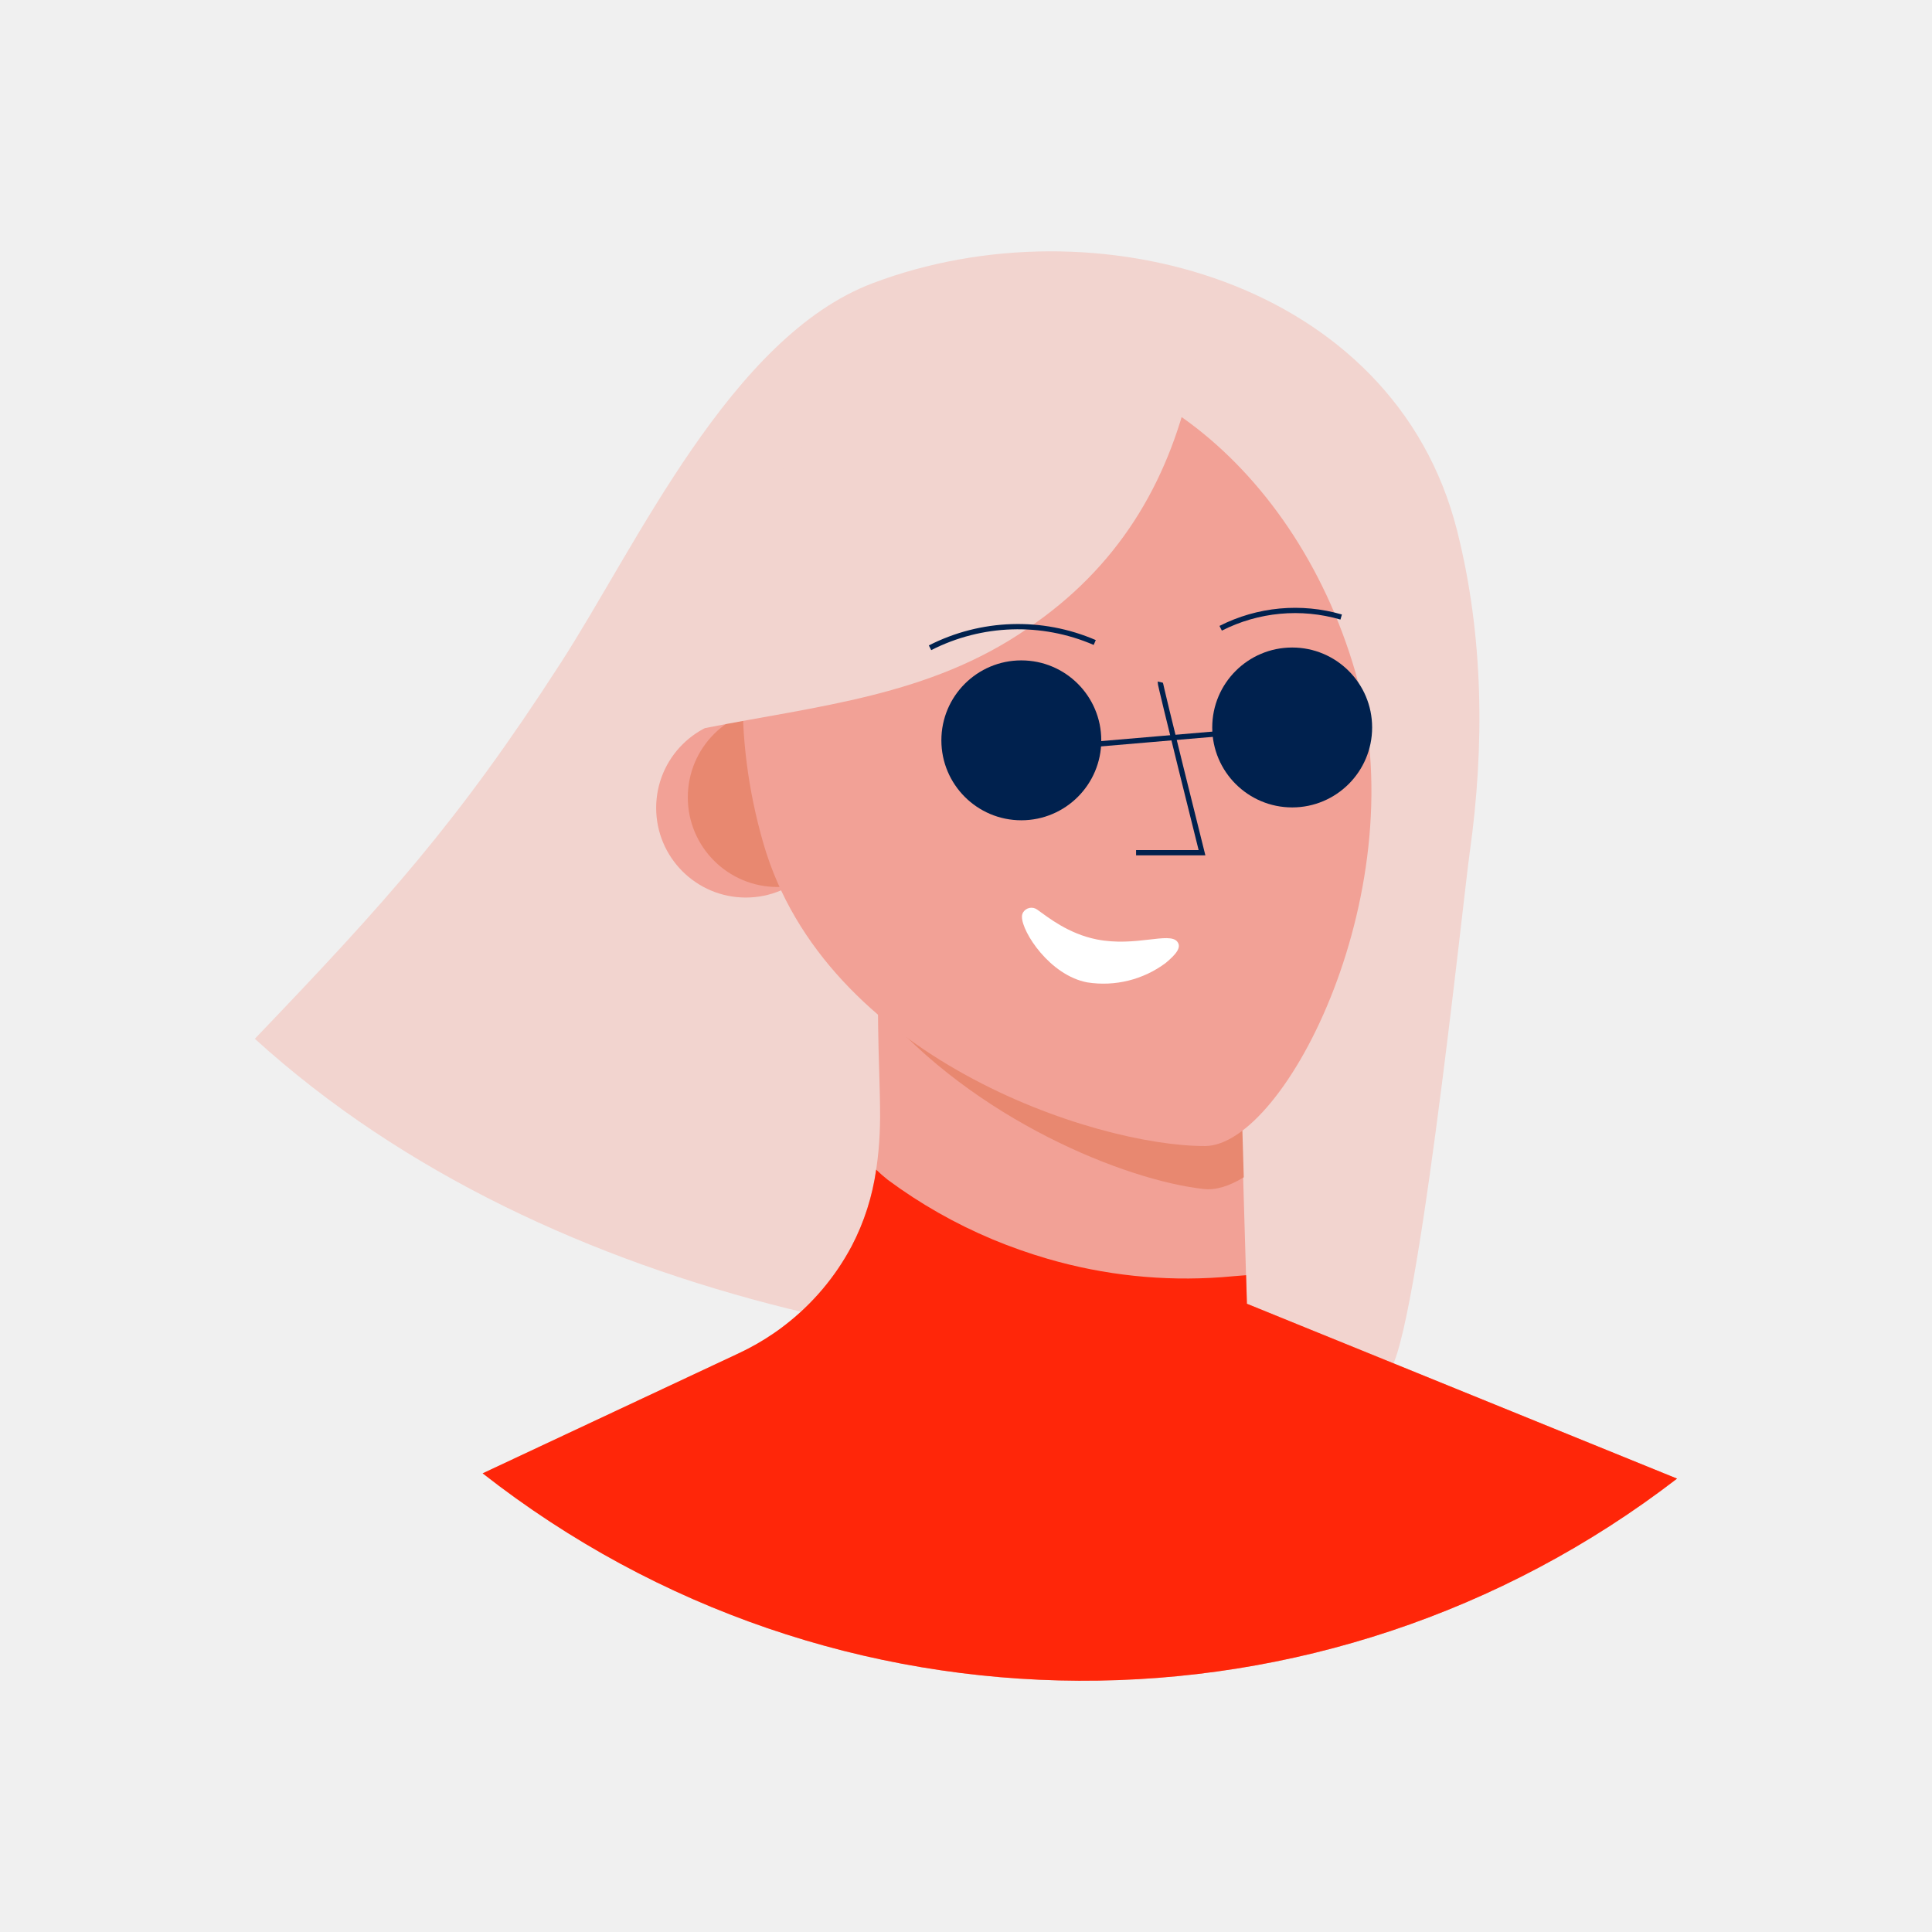
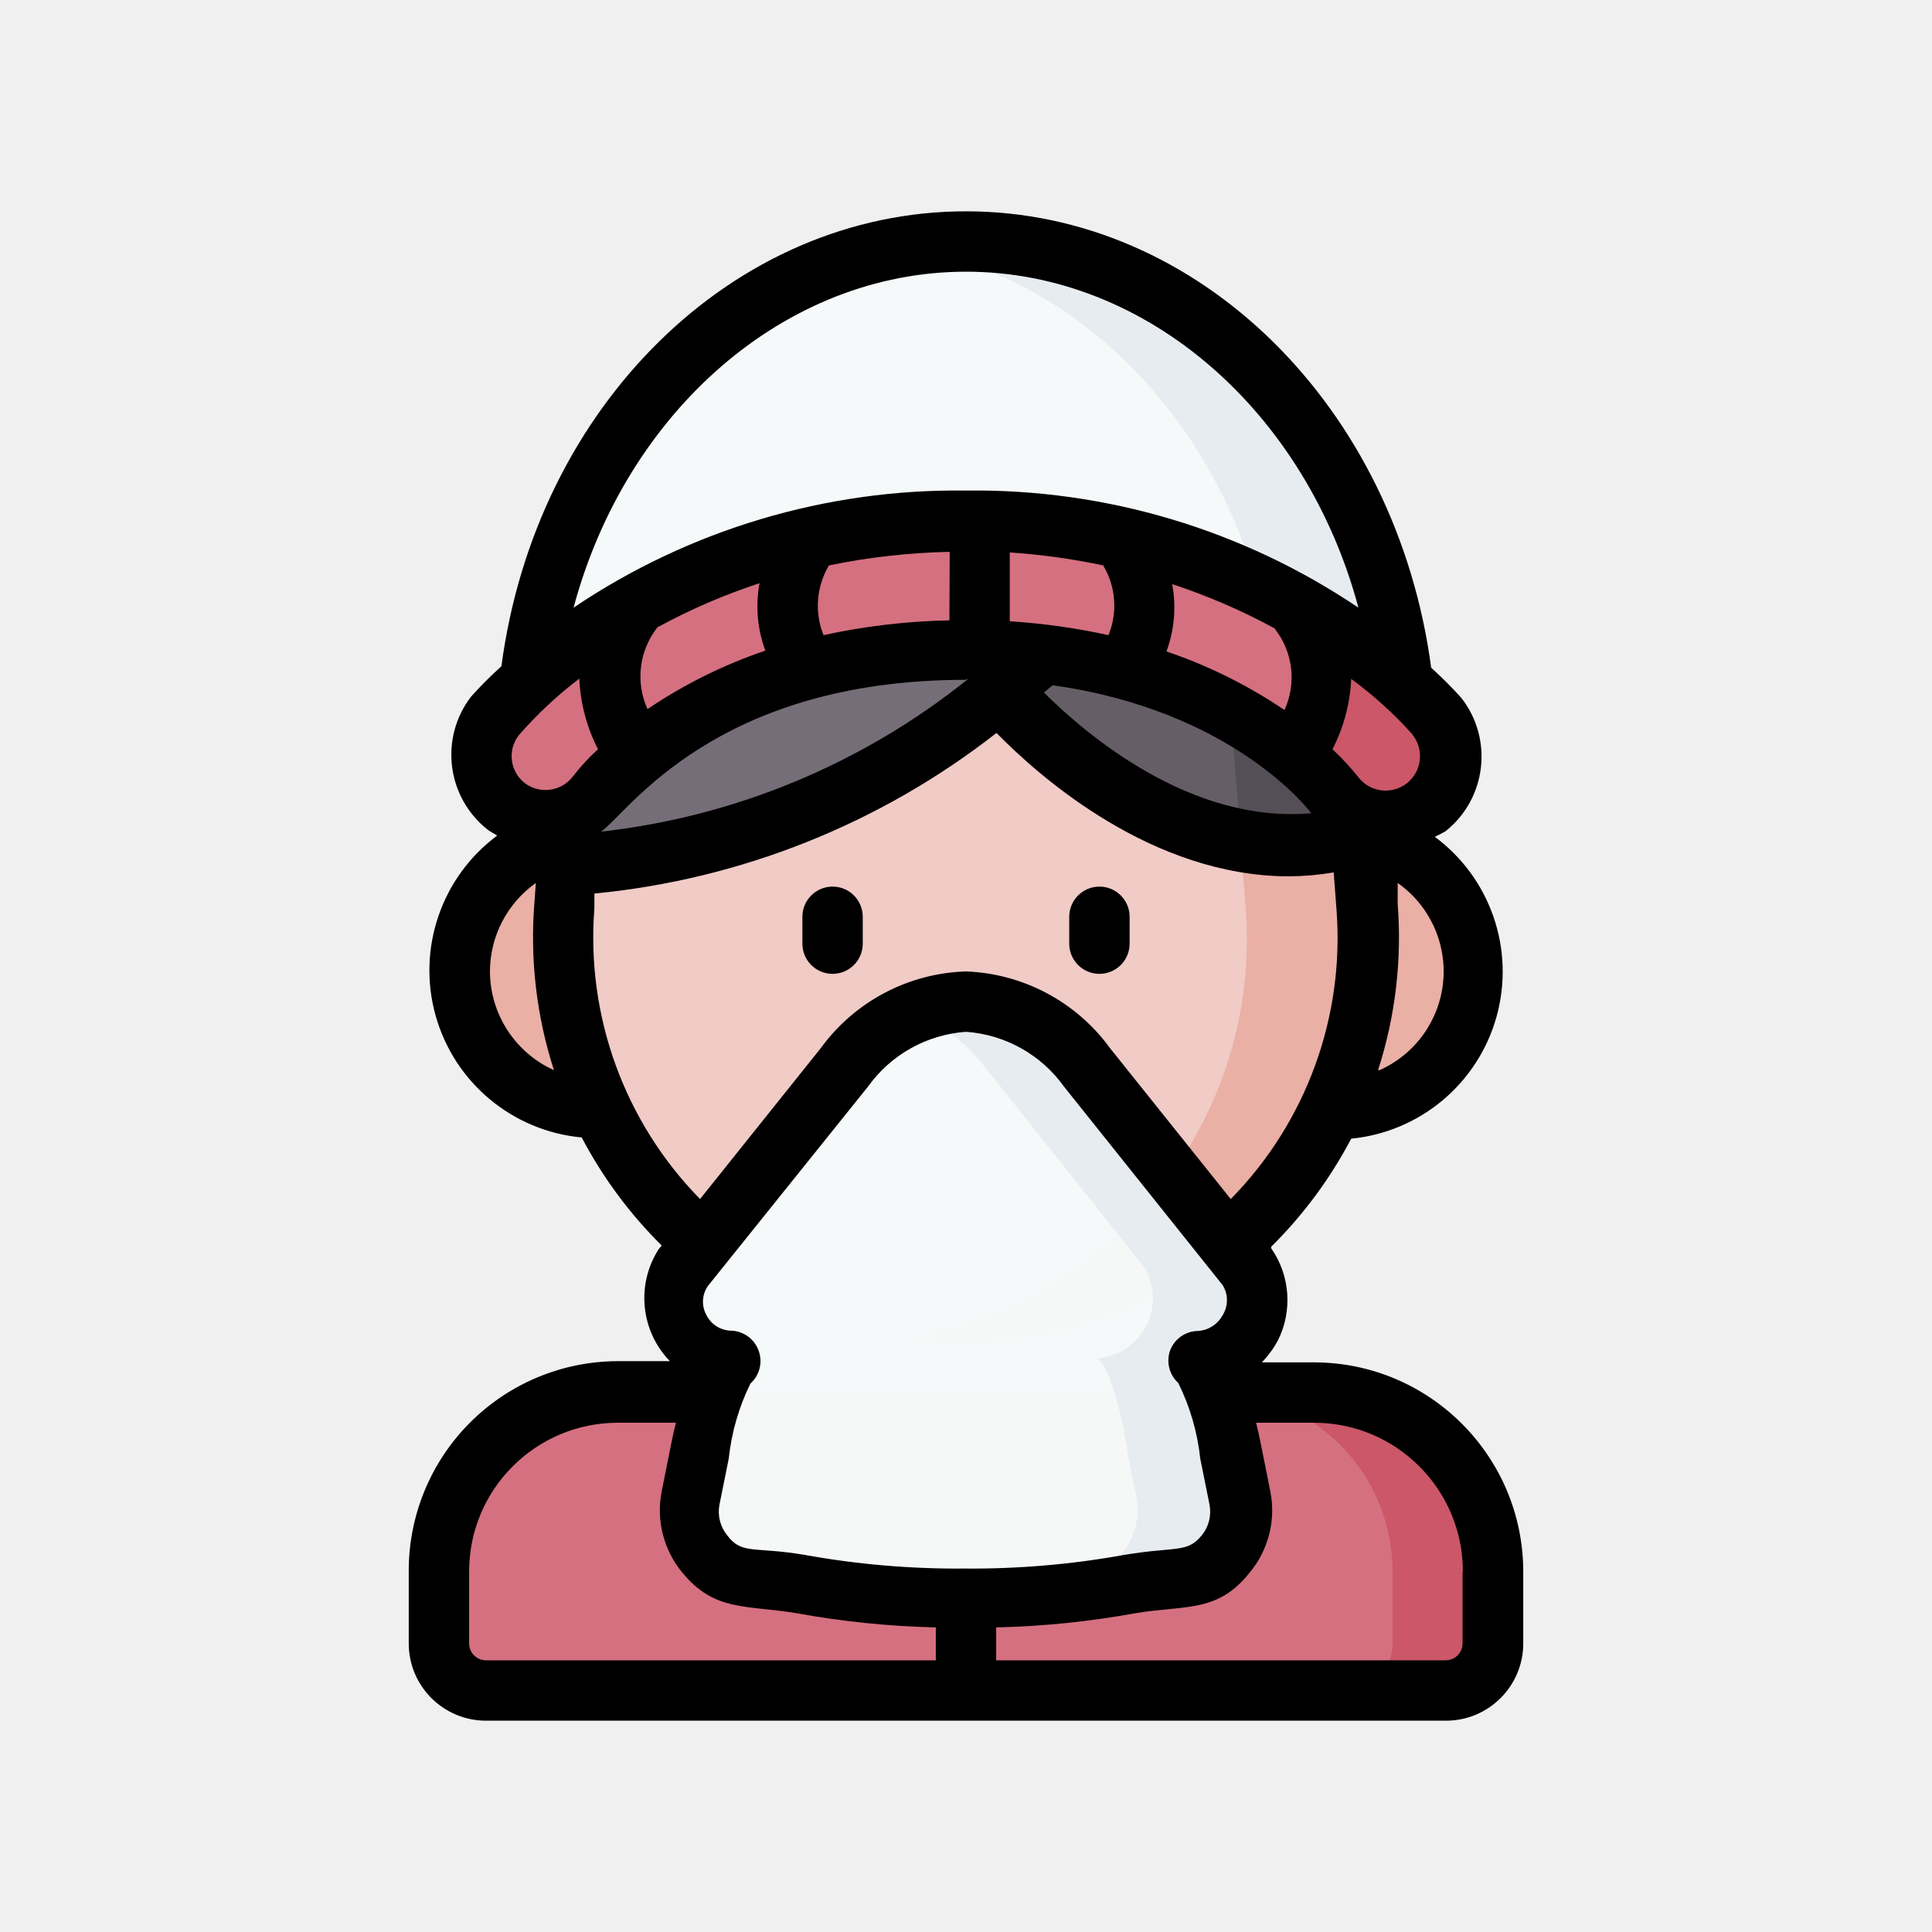
- <svg xmlns="http://www.w3.org/2000/svg" width="800px" height="800px" viewBox="0 0 366.34 366.34" id="Layer_1" data-name="Layer 1">
+ <svg xmlns="http://www.w3.org/2000/svg" width="800px" height="800px" viewBox="0 0 64 64">
  <defs>
-     <style>.cls-1{fill:#f2d4cf;}.cls-2{fill:#f2a196;}.cls-3{fill:#e88870;}.cls-4{fill:#00214e;}.cls-5{fill:none;stroke:#00214e;stroke-miterlimit:10;}.cls-6{fill:#ff2609;}.cls-7{fill:#ffffff;}</style>
+     <style>.cls-1{fill:#eaafa5;}.cls-2{fill:#f1cbc6;}.cls-3{fill:#665e66;}.cls-4{fill:#544f57;}.cls-5{fill:#756e78;}.cls-6{fill:#d57080;}.cls-7,.cls-8{fill:#f6f9f9;}.cls-11,.cls-7{fill-opacity:0.99;}.cls-11,.cls-9{fill:#e7ecf1;}.cls-10{fill:#cb5769;}</style>
  </defs>
-   <path class="cls-1" d="M204.81,257.42a387,387,0,0,1-55.49-9.31c-37-9.22-72.78-25.5-101-51.14,24.9-26,38.47-41,58-71.26,14.48-22.42,32.28-61.84,59.13-72,42.06-15.93,98.88-.45,110.83,46.87,5.06,20,5.25,40.92,2.38,61.26-1.29,9.17-10.57,98.69-15.9,98.61C243.43,260.12,224.05,259.33,204.81,257.42Z" />
-   <path class="cls-2" d="M318,280.37a184.56,184.56,0,0,1-226.48-1l48.66-22.81a47.68,47.68,0,0,0,4.35-2.34l1.12-.7c.4-.25.79-.51,1.18-.78a46.54,46.54,0,0,0,14.67-16.47c4-7.55,5.32-15.89,5.38-24.39,0-5.72-.31-11.44-.37-17.17q-.06-4.75-.1-9.51l2,1,5.2,2.69,30.29,5.15,31.12,5.3.94,32,.47,15.87,11.47,4.67,9,3.64Z" />
-   <path class="cls-3" d="M235.84,223.23c-2.72,1.68-5.29,2.47-7.54,2.23-14.79-1.59-43.64-13.18-61.8-34.63q0-1.58-.06-3.15-.06-4.76-.1-9.51l2,1,5.2,2.69L203.81,187l31.12,5.3Z" />
-   <circle class="cls-2" cx="141.42" cy="153.19" r="17" />
-   <circle class="cls-3" cx="147.42" cy="151.19" r="17" />
-   <path class="cls-2" d="M257,127.44c11.75,40.69-13.2,89.87-28.54,89.87-21,0-72-16.77-83.73-57.46S148.56,78.93,179.56,70,245.22,86.76,257,127.44Z" />
-   <circle class="cls-4" cx="193.66" cy="140.38" r="15.16" />
-   <circle class="cls-4" cx="245.02" cy="137.94" r="15.16" />
-   <path class="cls-1" d="M225.66,73.05c-4.31,18.71-13.7,34.59-30.86,46.15C176.28,132,155,133.83,133.67,138.06c.54-13.11.83-27.15,7.59-38.85a79.54,79.54,0,0,1,32.31-30.36C188.38,61.2,211.29,53.7,227.92,59A112,112,0,0,1,225.66,73.05Z" />
-   <path class="cls-5" d="M220,129.34c-.08.35,7.92,32.35,7.92,32.35h-12.5" />
-   <path class="cls-5" d="M231.46,119.13A31.18,31.18,0,0,1,254.31,117" />
-   <path class="cls-5" d="M176.35,122.83a36.72,36.72,0,0,1,31.23-1" />
-   <line class="cls-5" x1="205.92" y1="141.27" x2="231.46" y2="139.09" />
-   <path class="cls-6" d="M318,280.37a184.56,184.56,0,0,1-226.48-1l48.66-22.81a46.83,46.83,0,0,0,6.65-3.82c.64-.44,1.28-.9,1.89-1.38a46.35,46.35,0,0,0,12.78-15.09,44.69,44.69,0,0,0,4.64-14.48,28.66,28.66,0,0,0,2.22,1.94A95.14,95.14,0,0,0,188.19,235a99,99,0,0,0,10.46,3.69,93.52,93.52,0,0,0,33,3.49c1.54-.12,3.09-.27,4.63-.38l.15,5.08v.33l12.1,4.92Z" />
-   <path class="cls-7" d="M194,173a1.86,1.86,0,0,1,2.69-.51c2.07,1.47,5.87,4.56,11.27,5.64,7.36,1.46,13.75-1.48,15.27.42.86,1.07-.19,2.37-2.2,4.05a19.73,19.73,0,0,1-14.85,3.68c-7.09-1.32-12.4-9.53-12.4-12.43A1.65,1.65,0,0,1,194,173Z" />
+   <g data-name="Winter Avatar" id="Winter_Avatar-43">
+     <path class="cls-1" d="M44.18,36.77a4.6,4.6,0,0,0,1-9.09H18.87a4.6,4.6,0,0,0,.95,9.09Z" id="path114197-5-3" />
+     <path class="cls-2" d="M18.79,28.69,18.68,30a13.36,13.36,0,1,0,26.64,0l-.19-2.33L37.26,17.05l-15.5,5.14Z" id="path99362-0-6" />
+     <path class="cls-1" d="M40.19,21a12.56,12.56,0,0,1,.56,2.83l.32,3.84L41.26,30A13.37,13.37,0,0,1,30,44.31a13.57,13.57,0,0,0,2,.15A13.37,13.37,0,0,0,45.32,30l-.19-2.33Z" id="path101009-9-1" />
+     <path class="cls-3" d="M33.15,22.9s5.57,6.66,12,4.77l-.32-3.84a12.66,12.66,0,0,0-5.21-9.24l-6.24,1.19Z" id="path113433-6-06" />
+     <path class="cls-4" d="M32,12.14a12.36,12.36,0,0,0-2,.16,12.81,12.81,0,0,1,5.57,2.29,12.63,12.63,0,0,1,5.21,9.24l.32,3.84v.17a8.49,8.49,0,0,0,4.05-.17l-.32-3.84A12.76,12.76,0,0,0,32,12.14Z" id="path101011-3-3" />
+     <path class="cls-5" d="M32,12.14A12.77,12.77,0,0,0,19.19,23.83l-.4,4.86A25,25,0,0,0,39.6,14.59,12.91,12.91,0,0,0,32,12.14Z" id="path22989-64-8-20" />
+     <path class="cls-3" d="M32,12.14a12.36,12.36,0,0,0-2,.16,12.81,12.81,0,0,1,5.57,2.29,12.66,12.66,0,0,1,2.64,2.58,18.86,18.86,0,0,0,1.42-2.58A12.84,12.84,0,0,0,32,12.14Z" id="path186167-61" />
+     <path class="cls-6" d="M20.47,46.13a5.92,5.92,0,0,0-5.93,5.93v2.38A1.56,1.56,0,0,0,16.1,56H47.9a1.56,1.56,0,0,0,1.56-1.56V52.06a5.92,5.92,0,0,0-5.93-5.93Z" id="path87473-7" />
+     <path class="cls-7" d="M32,33.18a5.24,5.24,0,0,0-4,2.16L22.67,42a2,2,0,0,0,1.57,3c-.54.49-.92,2.46-1.06,3.18l-.28,1.4a2.25,2.25,0,0,0,2.2,2.69,52.44,52.44,0,0,0,6.9.64,52.44,52.44,0,0,0,6.9-.64,2.25,2.25,0,0,0,2.2-2.69l-.28-1.4c-.14-.71-.52-2.69-1.06-3.18a2,2,0,0,0,1.57-3L36,35.34A5.24,5.24,0,0,0,32,33.18Z" id="path85711-1" />
+     <path class="cls-3" d="M32.09,12.14a13.43,13.43,0,0,0-2,.16,12.75,12.75,0,0,1,8.21,4.87,19.57,19.57,0,0,0,1.42-2.58A12.94,12.94,0,0,0,32.09,12.14Z" id="path186167-2-7-5" />
+     <path class="cls-8" d="M17.64,22.57C18.58,14.24,24.77,8,32.09,8s13.52,6.24,14.46,14.57l-7.72-2.92L26.51,20Z" id="path15698-7-8-5" />
+     <path class="cls-9" d="M32.09,8A13.83,13.83,0,0,0,30,8.18c5.87,1,10.67,6,12,12.67l4.56,1.72C45.61,14.24,39.42,8,32.09,8Z" id="path8791-4-4" />
+     <path class="cls-6" d="M32.09,17.25c-10.34,0-15.59,6.47-15.59,6.47a2.14,2.14,0,0,0,3.37,2.63s3.57-4.83,12.22-4.83,12.23,4.83,12.23,4.83a2.14,2.14,0,0,0,3.37-2.63S42.44,17.25,32.09,17.25Z" id="path14243-9-5-7" />
+     <path class="cls-10" d="M43.76,20.48A2.33,2.33,0,0,1,41.48,24a10.86,10.86,0,0,1,2.84,2.39,2.14,2.14,0,0,0,3.37-2.63A17,17,0,0,0,43.76,20.48Z" id="path8916-0-6" />
+     <path class="cls-10" d="M40.21,46.13a5.92,5.92,0,0,1,5.92,5.93v2.38A1.56,1.56,0,0,1,44.57,56H47.9a1.56,1.56,0,0,0,1.56-1.56V52.06a5.92,5.92,0,0,0-5.93-5.93H40.21Z" id="path90058" />
+     <path class="cls-11" d="M32,33.18a4.42,4.42,0,0,0-1.7.35,6,6,0,0,1,2.32,1.81L37.92,42a2,2,0,0,1-1.56,3c.54.49.91,2.47,1,3.18l.28,1.4a2.25,2.25,0,0,1-2.2,2.69c-1,0-2.3.45-5.19.6.52,0,1.07,0,1.7,0a52,52,0,0,0,6.89-.64,2.25,2.25,0,0,0,2.21-2.69l-.28-1.4c-.14-.71-.52-2.69-1.06-3.18a2,2,0,0,0,1.57-3L36,35.34A5.24,5.24,0,0,0,32,33.18Z" id="path90292" />
+     <path d="M13.54,52.06v2.38A2.56,2.56,0,0,0,16.1,57H47.9a2.56,2.56,0,0,0,2.56-2.56V52.06a6.94,6.94,0,0,0-6.93-6.93H41.8a3.27,3.27,0,0,0,.53-.72,3,3,0,0,0-.22-3.06l0-.05a14.58,14.58,0,0,0,2.65-3.58,5.56,5.56,0,0,0,2.77-10,3.84,3.84,0,0,0,.35-.18,3.16,3.16,0,0,0,.53-4.42,13.17,13.17,0,0,0-1-1C46.25,13.45,39.7,7,32,7S17.75,13.45,16.61,22.07a13.35,13.35,0,0,0-1,1,3.16,3.16,0,0,0,.54,4.41c.1.08.22.13.32.2a5.56,5.56,0,0,0,2.8,10,14.58,14.58,0,0,0,2.65,3.58l-.1.12a3,3,0,0,0,.37,3.71H20.47A6.94,6.94,0,0,0,13.54,52.06Zm2,2.38V52.06a4.93,4.93,0,0,1,4.93-4.93h1.92c-.06.24-.11.46-.16.72l-.31,1.55a3.23,3.23,0,0,0,.68,2.69c1.07,1.31,2.12,1.07,3.79,1.35a29.43,29.43,0,0,0,4.61.47V55H16.1A.56.56,0,0,1,15.54,54.44ZM23.45,42.6,28.75,36A4.37,4.37,0,0,1,32,34.18h0A4.37,4.37,0,0,1,35.25,36l5.25,6.57a.94.94,0,0,1,0,1,1,1,0,0,1-.82.52,1,1,0,0,0-.92.65,1,1,0,0,0,.27,1.07,7.41,7.41,0,0,1,.73,2.51l.31,1.54a1.24,1.24,0,0,1-.26,1c-.49.6-.86.36-2.58.65a28.33,28.33,0,0,1-5.28.45,28.33,28.33,0,0,1-5.28-.45c-1.71-.29-2.09,0-2.58-.65a1.24,1.24,0,0,1-.26-1l.31-1.54a7.4,7.4,0,0,1,.72-2.49,1,1,0,0,0,.27-1.09,1,1,0,0,0-.91-.66.93.93,0,0,1-.82-.52A.91.91,0,0,1,23.45,42.6Zm25,9.46v2.38a.56.56,0,0,1-.56.56H33V53.91a29.43,29.43,0,0,0,4.61-.47c1.67-.28,2.72,0,3.79-1.35a3.22,3.22,0,0,0,.68-2.69l-.31-1.55c-.05-.26-.1-.48-.16-.72h1.92A4.93,4.93,0,0,1,48.46,52.06ZM45.65,35.45a14.33,14.33,0,0,0,.65-5.51l0-.69a3.58,3.58,0,0,1-.6,6.2ZM17.19,24.35a13.6,13.6,0,0,1,2-1.87,5.68,5.68,0,0,0,.62,2.34,6.89,6.89,0,0,0-.84.91,1.14,1.14,0,0,1-1.6.2A1.13,1.13,0,0,1,17.19,24.35Zm29.61,0A1.13,1.13,0,0,1,45,25.75a8.21,8.21,0,0,0-.86-.93,5.64,5.64,0,0,0,.62-2.33A13.14,13.14,0,0,1,46.8,24.34Zm-4.57-3.52a2.6,2.6,0,0,1,.32,2.69,16.33,16.33,0,0,0-3.91-1.94,4.19,4.19,0,0,0,.19-2.23A20.4,20.4,0,0,1,42.23,20.82Zm-5.68-2.09a2.58,2.58,0,0,1,.17,2.3,21.83,21.83,0,0,0-3.27-.46V18.3A22.28,22.28,0,0,1,36.55,18.73Zm-5.1,1.81a21.5,21.5,0,0,0-4.17.49,2.61,2.61,0,0,1,.18-2.31,22.11,22.11,0,0,1,4-.45Zm-6.09,1a16.33,16.33,0,0,0-3.91,1.94,2.62,2.62,0,0,1,.33-2.71,20.17,20.17,0,0,1,3.38-1.46A4.21,4.21,0,0,0,25.36,21.57Zm6.64.95h.06a23.61,23.61,0,0,1-12.15,5.05C20.8,26.93,23.66,22.52,32,22.52Zm2.87.2c5.92.83,8.44,4.07,8.57,4.24h0c-4,.35-7.46-2.61-8.86-4ZM32,9c6,0,11.26,4.64,13,11.13a22.72,22.72,0,0,0-13-3.88,22.72,22.72,0,0,0-13,3.88C20.74,13.64,26,9,32,9ZM16.23,32.18a3.6,3.6,0,0,1,1.52-2.93l-.05.69a14.33,14.33,0,0,0,.65,5.51A3.6,3.6,0,0,1,16.23,32.18Zm3.46-2.09,0-.49a25.61,25.61,0,0,0,13.32-5.32c1.46,1.49,5.17,4.75,9.7,4.75a9.33,9.33,0,0,0,1.47-.13l.09,1.19a12.33,12.33,0,0,1-3.5,9.63l-4-5A6.18,6.18,0,0,0,32,32.18h0a6.18,6.18,0,0,0-4.81,2.54l-4,5A12.37,12.37,0,0,1,19.69,30.09Z" />
+     <path d="M28.58,31.26v-.89a1,1,0,0,0-2,0v.89a1,1,0,1,0,2,0Z" />
+     <path d="M36.42,32.26a1,1,0,0,0,1-1v-.89a1,1,0,0,0-2,0v.89A1,1,0,0,0,36.42,32.26Z" />
+   </g>
</svg>
